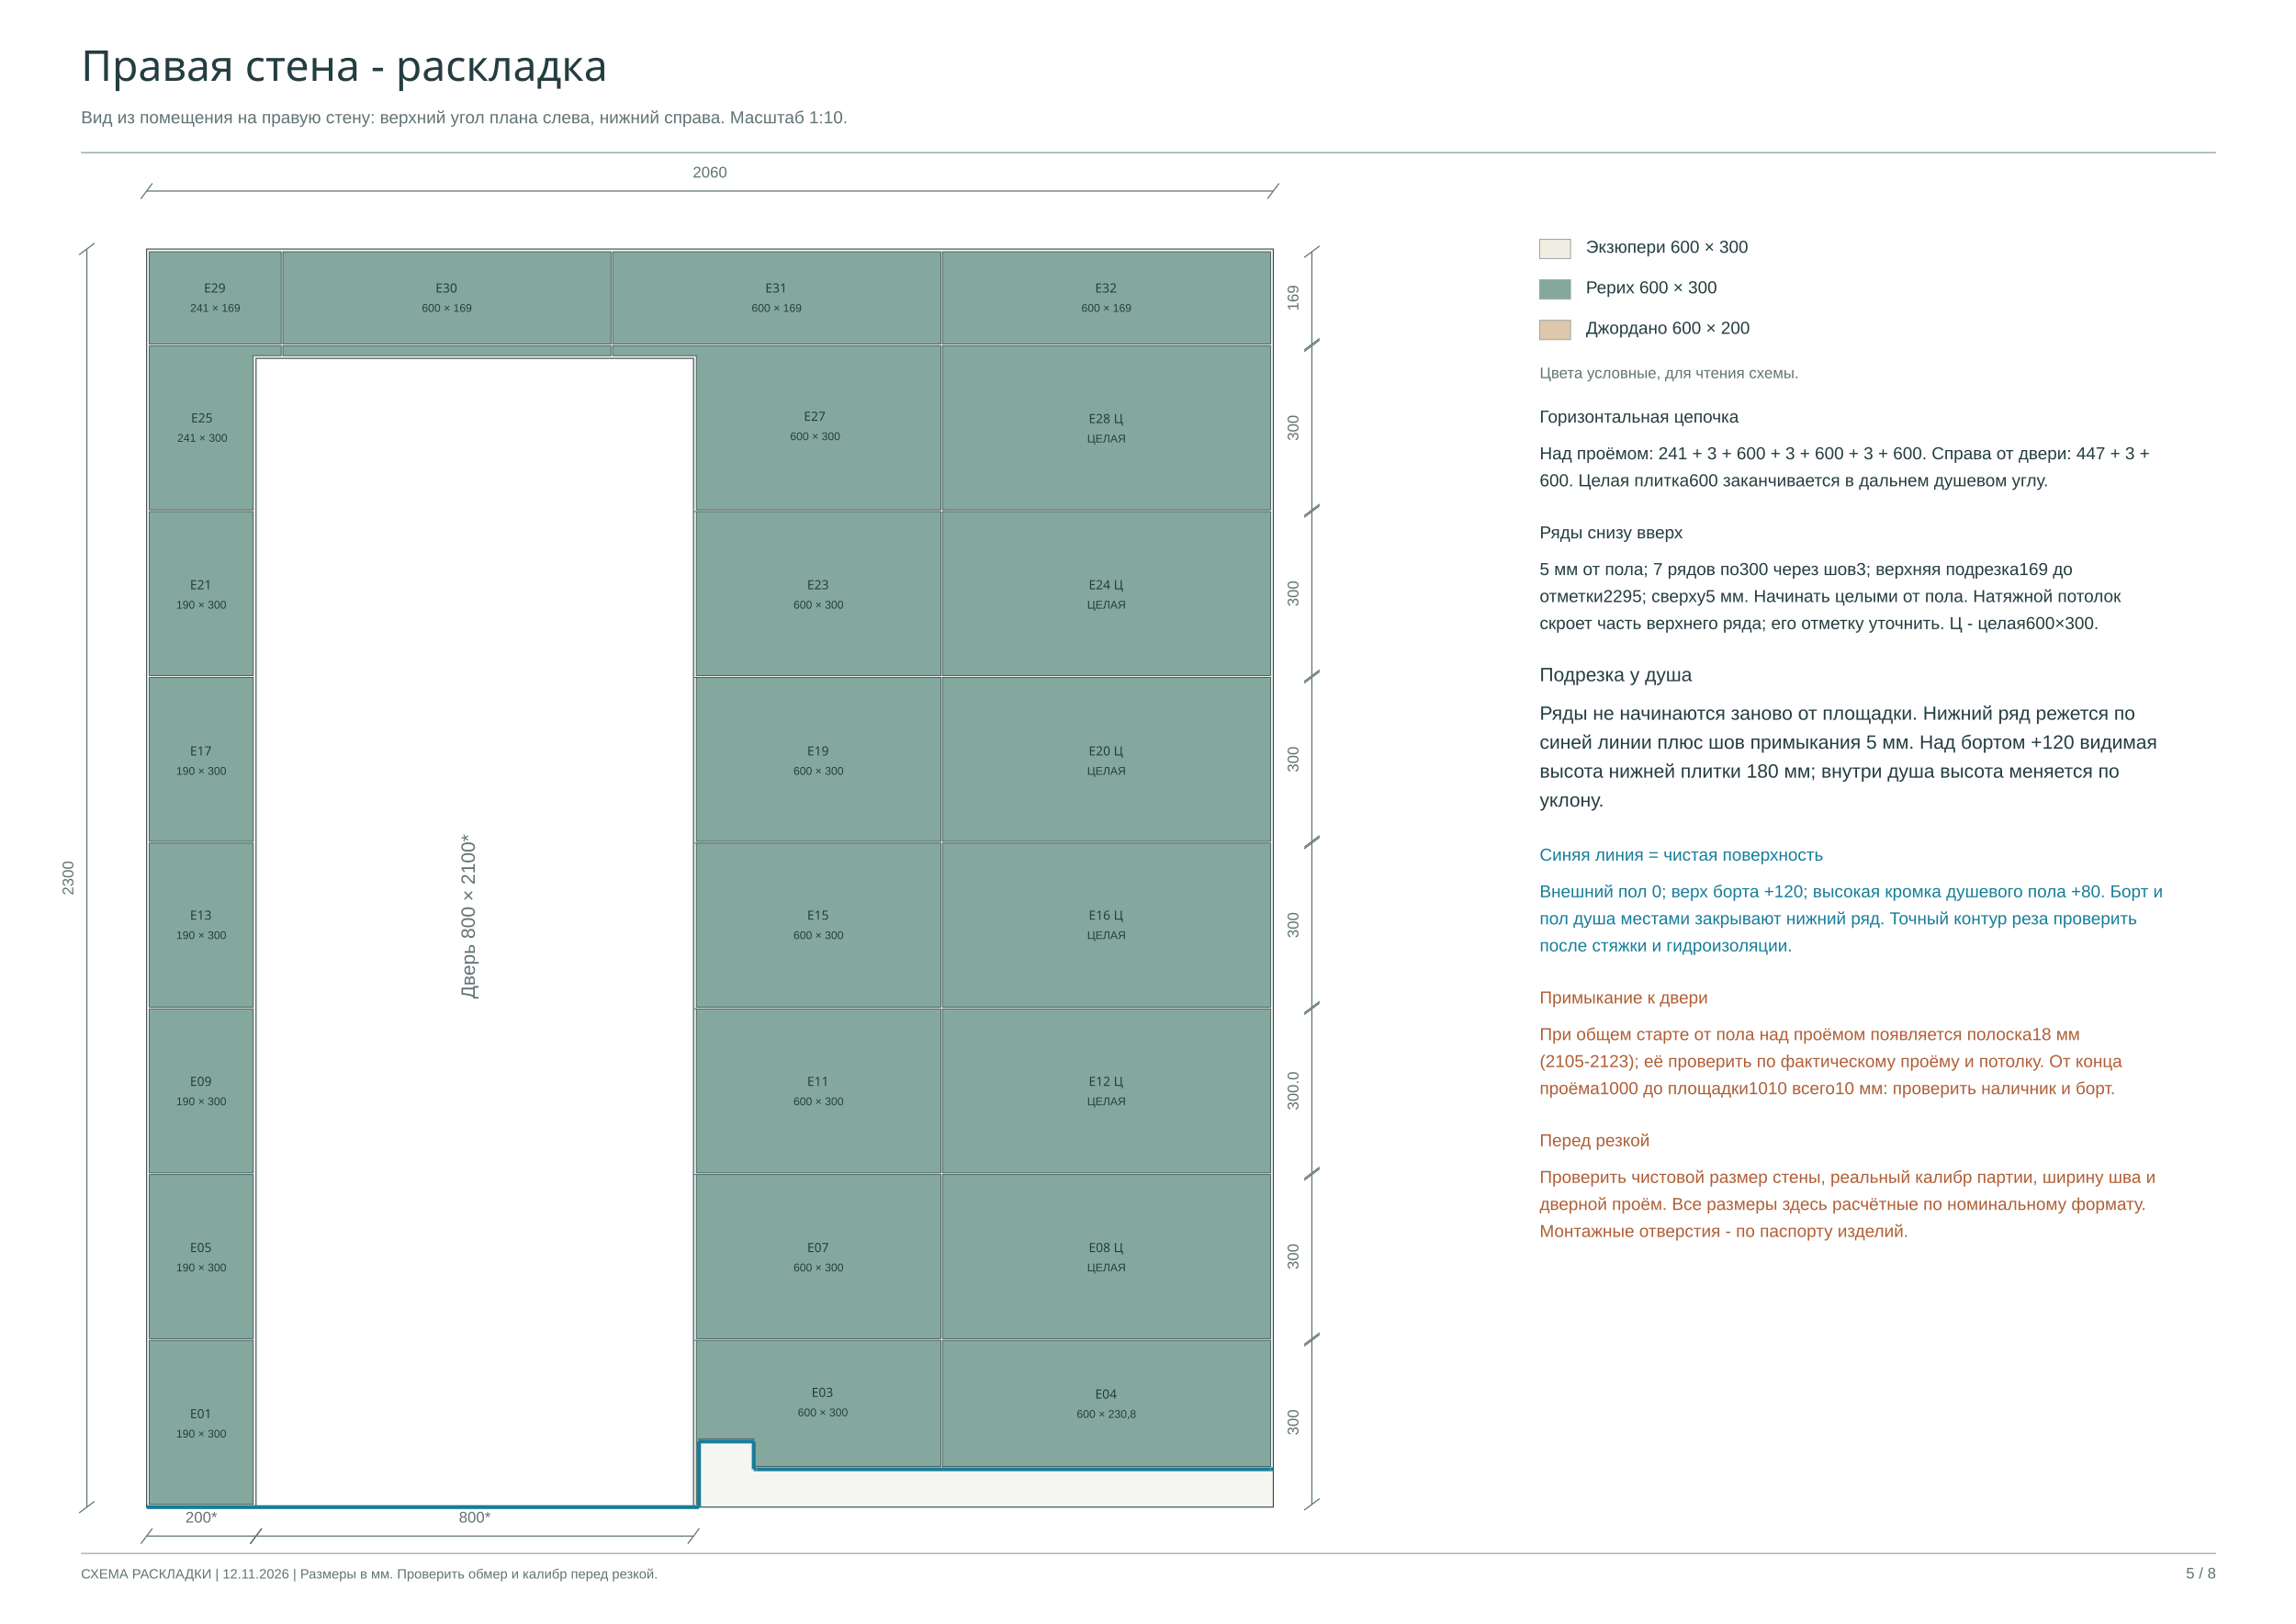
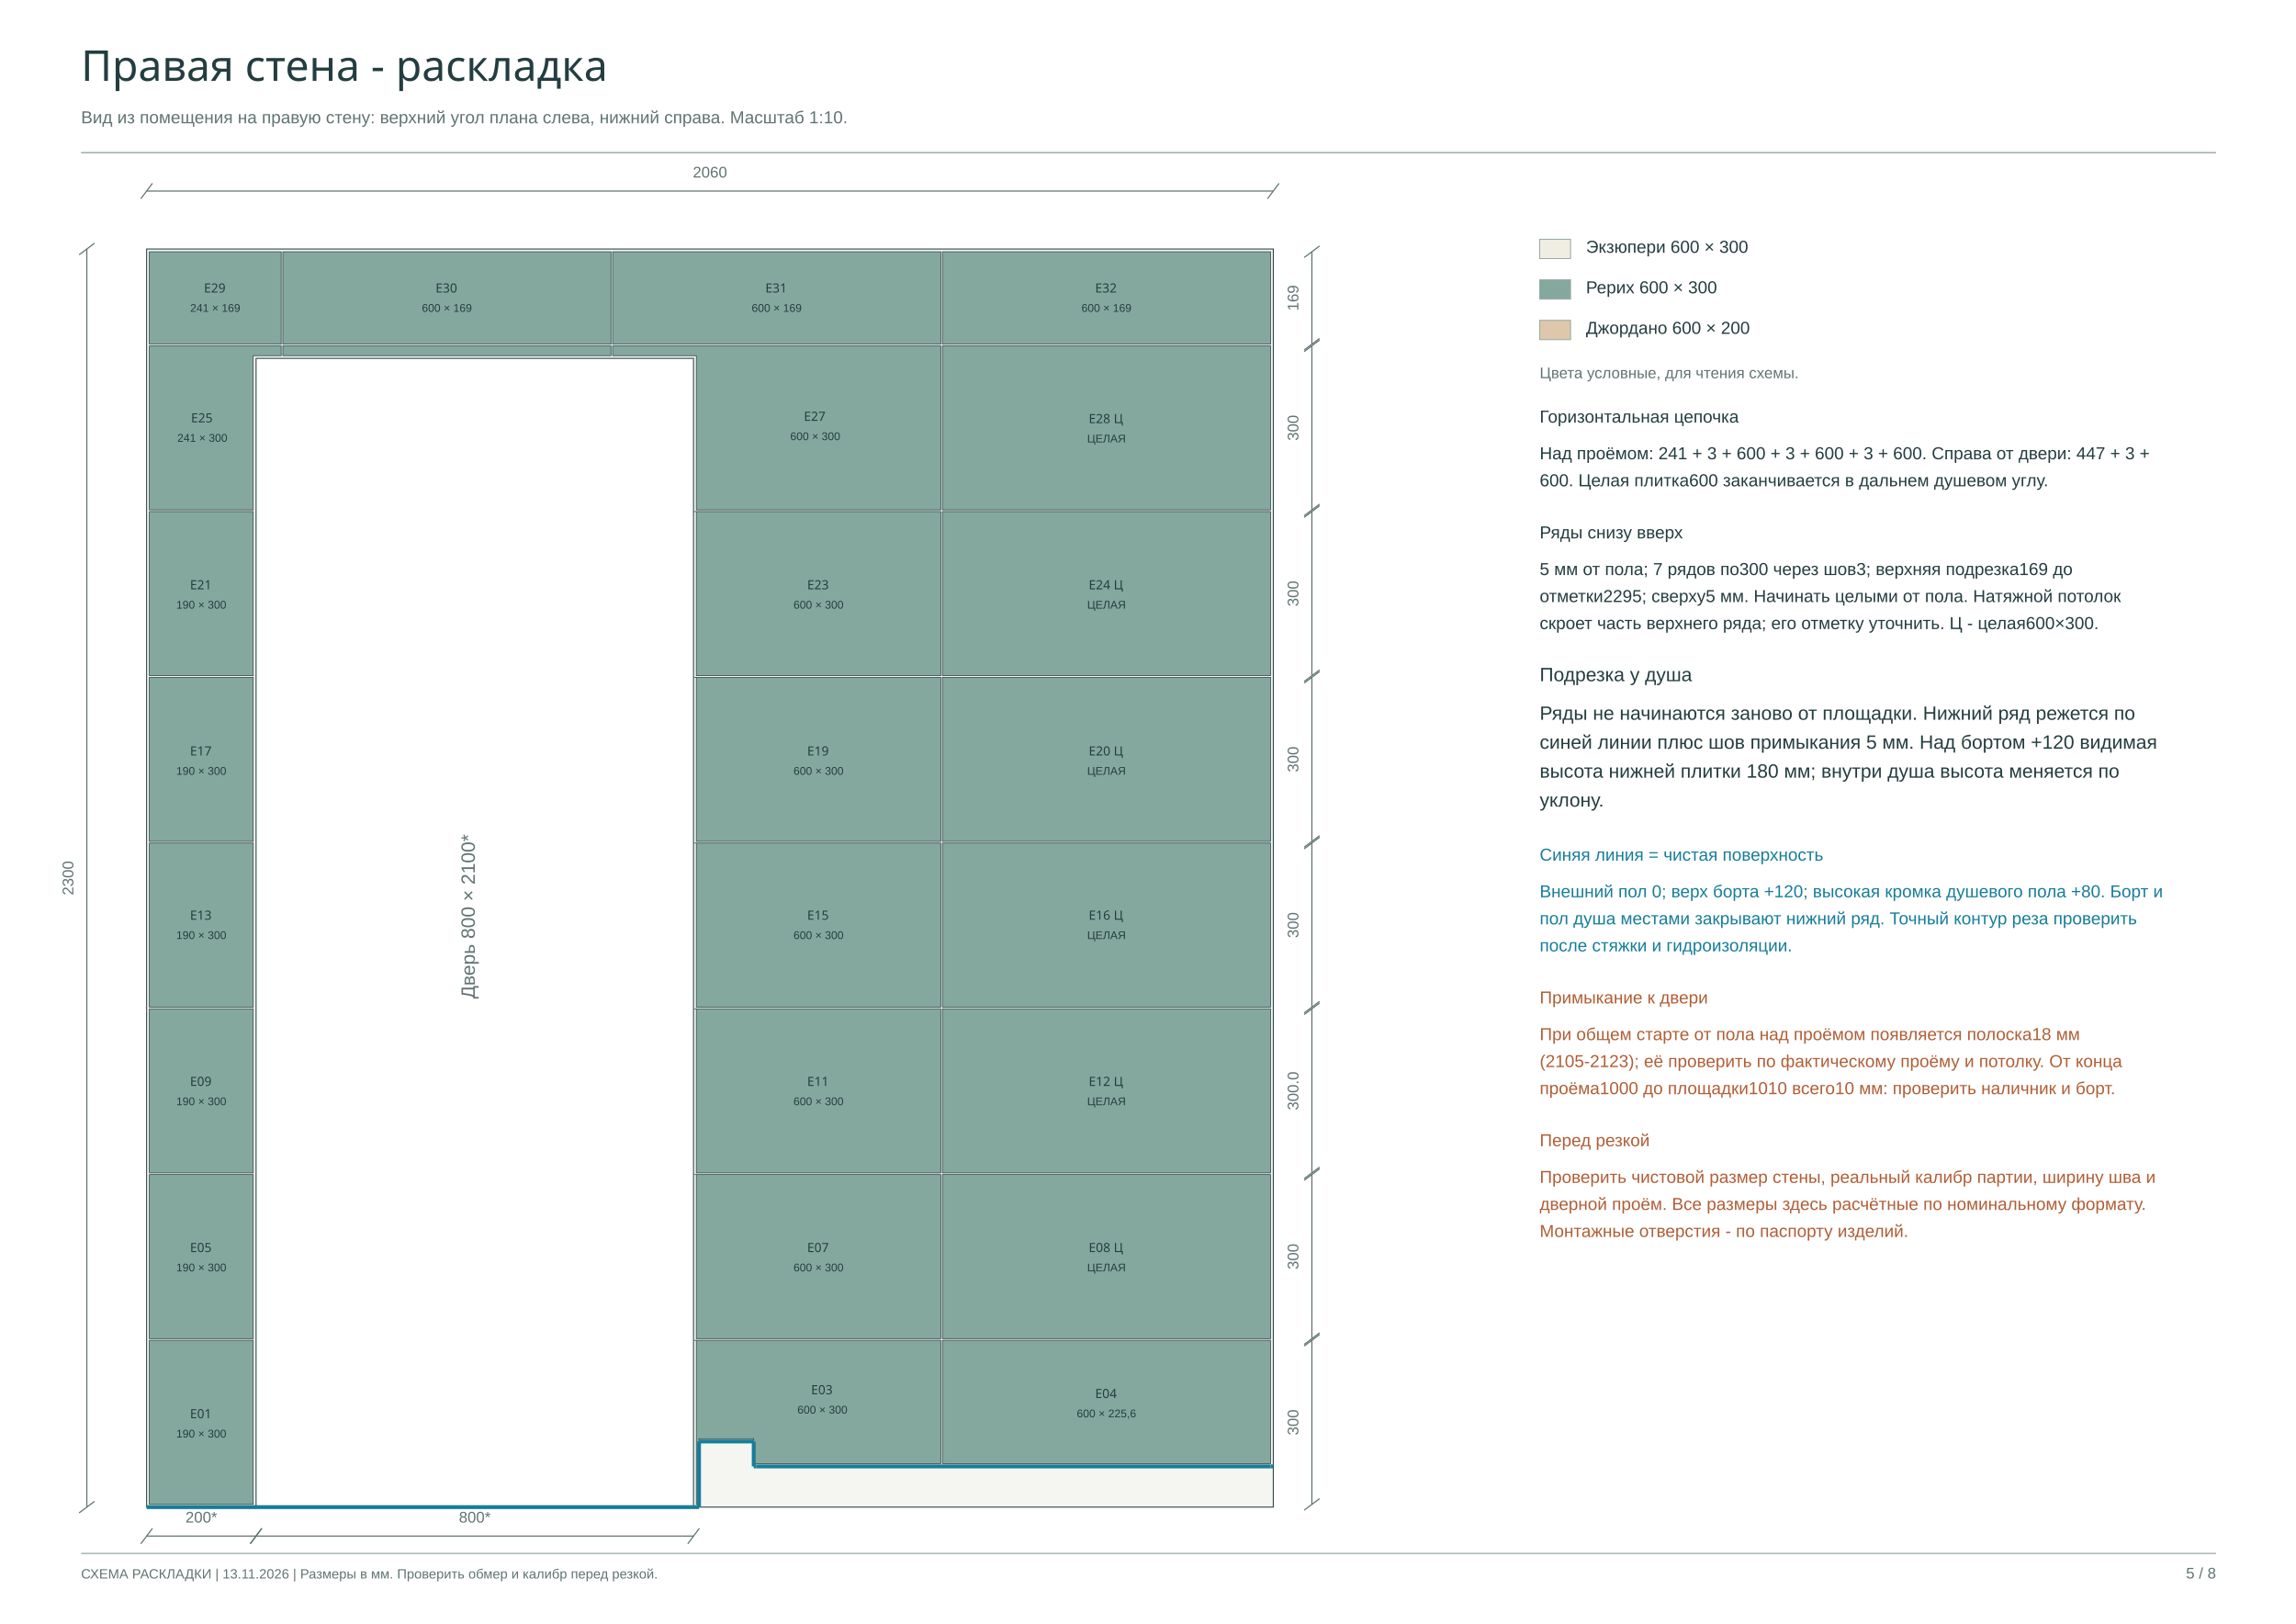
<svg xmlns="http://www.w3.org/2000/svg" width="1190.551" height="841.89" preserveAspectRatio="xMinYMin meet" viewBox="0 0 1190 841" version="1.0" fill-rule="evenodd">
  <clipPath id="clip">
    <rect x="0" y="0" width="1190.551" height="841.89" />
  </clipPath>
  <g id="group" transform="scale(1,-1) translate(0,-841)" style="clip-path: url(#clip)">
    <g transform="">
      <rect x="0" y="0" width="1190.551" height="841.89" style="stroke: none; stroke-linecap: butt; stroke-width: 0.5; fill: rgb(100%,100%,100%); fill-rule: evenodd;" />
      <text x="42" y="799.89" style="font-family: Arial-Bold; font-size: 22px;fill: rgb(14%,24%,25%); stroke:none;" transform="translate(0,1599) scale(1,-1)">Правая стена - раскладка</text>
      <text x="42" y="777.89" style="font-family: Arial; font-size: 9px;fill: rgb(38%,45%,45%); stroke:none;" transform="translate(0,1555) scale(1,-1)">Вид из помещения на правую стену: верхний угол плана слева, нижний справа. Масштаб 1:10.</text>
      <path d="M 42,761.89 L 1148.551,761.89 Z" style="stroke: rgb(60%,67%,65%); stroke-linecap: butt; stroke-width: 0.7;" />
      <path d="M 42,36 L 1148.551,36 Z" style="stroke: rgb(60%,67%,65%); stroke-linecap: butt; stroke-width: 0.6;" />
-       <text x="42" y="23" style="font-family: Arial; font-size: 7px;fill: rgb(38%,45%,45%); stroke:none;" transform="translate(0,46) scale(1,-1)">СХЕМА РАСКЛАДКИ  |  12.11.2026  |  Размеры в мм. Проверить обмер и калибр перед резкой.</text>
+       <text x="42" y="23" style="font-family: Arial; font-size: 7px;fill: rgb(38%,45%,45%); stroke:none;" transform="translate(0,46) scale(1,-1)">СХЕМА РАСКЛАДКИ  |  13.11.2026  |  Размеры в мм. Проверить обмер и калибр перед резкой.</text>
      <text x="1132.985" y="23" style="font-family: Arial; font-size: 8px;fill: rgb(38%,45%,45%); stroke:none;" transform="translate(0,46) scale(1,-1)">5 / 8</text>
      <rect x="76" y="60.0" width="583.937" height="651.969" style="stroke: rgb(14%,24%,25%); stroke-linecap: butt; stroke-width: 0.5; fill: rgb(96%,96%,95%); fill-rule: evenodd;" />
      <polygon points="131.276 146.457, 131.276 61.417, 77.417 61.417, 77.417 146.457" style="stroke: rgb(14%,24%,25%); stroke-linecap: butt; stroke-width: 0.35; fill: rgb(52%,66%,62%); fill-rule: evenodd;" />
      <text x="98.475" y="106.937" style="font-family: Arial-Bold; font-size: 6.6px;fill: rgb(14%,24%,25%); stroke:none;" transform="translate(0,213) scale(1,-1)">E01</text>
      <text x="91.364" y="96.937" style="font-family: Arial; font-size: 5.8px;fill: rgb(14%,24%,25%); stroke:none;" transform="translate(0,193) scale(1,-1)">190 × 300</text>
-       <polygon points="487.591 146.457, 487.591 81.033, 392.063 81.033, 390.646 81.061, 390.646 95.433, 362.299 95.433, 362.299 61.417, 360.882 61.417, 360.882 146.457, 317.512 146.457, 317.512 146.457" style="stroke: rgb(14%,24%,25%); stroke-linecap: butt; stroke-width: 0.35; fill: rgb(52%,66%,62%); fill-rule: evenodd;" />
-       <text x="420.609" y="117.912" style="font-family: Arial-Bold; font-size: 6.6px;fill: rgb(14%,24%,25%); stroke:none;" transform="translate(0,235) scale(1,-1)">E03</text>
-       <text x="413.499" y="107.912" style="font-family: Arial; font-size: 5.8px;fill: rgb(14%,24%,25%); stroke:none;" transform="translate(0,215) scale(1,-1)">600 × 300</text>
-       <polygon points="658.52 146.457, 658.52 81.033, 658.52 81.033, 488.441 81.033, 488.441 146.457" style="stroke: rgb(14%,24%,25%); stroke-linecap: butt; stroke-width: 0.35; fill: rgb(52%,66%,62%); fill-rule: evenodd;" />
-       <text x="567.609" y="116.745" style="font-family: Arial-Bold; font-size: 6.6px;fill: rgb(14%,24%,25%); stroke:none;" transform="translate(0,233) scale(1,-1)">E04</text>
-       <text x="558.08" y="106.745" style="font-family: Arial; font-size: 5.8px;fill: rgb(14%,24%,25%); stroke:none;" transform="translate(0,213) scale(1,-1)">600 × 230,8</text>
+       <polygon points="487.591 146.457, 487.591 82.507, 392.063 82.507, 390.646 82.507, 390.646 95.433, 362.299 95.433, 362.299 61.417, 360.882 61.417, 360.882 146.457, 317.512 146.457, 317.512 146.457" style="stroke: rgb(14%,24%,25%); stroke-linecap: butt; stroke-width: 0.35; fill: rgb(52%,66%,62%); fill-rule: evenodd;" />
+       <text x="420.377" y="118.522" style="font-family: Arial-Bold; font-size: 6.6px;fill: rgb(14%,24%,25%); stroke:none;" transform="translate(0,237) scale(1,-1)">E03</text>
+       <text x="413.266" y="108.522" style="font-family: Arial; font-size: 5.8px;fill: rgb(14%,24%,25%); stroke:none;" transform="translate(0,217) scale(1,-1)">600 × 300</text>
+       <polygon points="658.52 146.457, 658.52 82.507, 658.52 82.507, 488.441 82.507, 488.441 146.457" style="stroke: rgb(14%,24%,25%); stroke-linecap: butt; stroke-width: 0.35; fill: rgb(52%,66%,62%); fill-rule: evenodd;" />
+       <text x="567.609" y="117.482" style="font-family: Arial-Bold; font-size: 6.6px;fill: rgb(14%,24%,25%); stroke:none;" transform="translate(0,234) scale(1,-1)">E04</text>
+       <text x="558.08" y="107.482" style="font-family: Arial; font-size: 5.8px;fill: rgb(14%,24%,25%); stroke:none;" transform="translate(0,214) scale(1,-1)">600 × 225,6</text>
      <polygon points="131.276 232.346, 131.276 147.307, 77.417 147.307, 77.417 232.346" style="stroke: rgb(14%,24%,25%); stroke-linecap: butt; stroke-width: 0.35; fill: rgb(52%,66%,62%); fill-rule: evenodd;" />
      <text x="98.475" y="192.827" style="font-family: Arial-Bold; font-size: 6.6px;fill: rgb(14%,24%,25%); stroke:none;" transform="translate(0,385) scale(1,-1)">E05</text>
      <text x="91.364" y="182.827" style="font-family: Arial; font-size: 5.8px;fill: rgb(14%,24%,25%); stroke:none;" transform="translate(0,365) scale(1,-1)">190 × 300</text>
      <polygon points="487.591 232.346, 487.591 147.307, 360.882 147.307, 360.882 232.346, 317.512 232.346, 317.512 232.346" style="stroke: rgb(14%,24%,25%); stroke-linecap: butt; stroke-width: 0.35; fill: rgb(52%,66%,62%); fill-rule: evenodd;" />
      <text x="418.365" y="192.827" style="font-family: Arial-Bold; font-size: 6.6px;fill: rgb(14%,24%,25%); stroke:none;" transform="translate(0,385) scale(1,-1)">E07</text>
      <text x="411.254" y="182.827" style="font-family: Arial; font-size: 5.8px;fill: rgb(14%,24%,25%); stroke:none;" transform="translate(0,365) scale(1,-1)">600 × 300</text>
      <polygon points="658.52 232.346, 658.52 147.307, 488.441 147.307, 488.441 232.346" style="stroke: rgb(14%,24%,25%); stroke-linecap: butt; stroke-width: 0.35; fill: rgb(52%,66%,62%); fill-rule: evenodd;" />
      <text x="564.281" y="192.827" style="font-family: Arial-Bold; font-size: 6.6px;fill: rgb(14%,24%,25%); stroke:none;" transform="translate(0,385) scale(1,-1)">E08 Ц</text>
      <text x="563.469" y="182.827" style="font-family: Arial; font-size: 5.8px;fill: rgb(14%,24%,25%); stroke:none;" transform="translate(0,365) scale(1,-1)">ЦЕЛАЯ</text>
      <polygon points="131.276 318.236, 131.276 233.197, 77.417 233.197, 77.417 318.236" style="stroke: rgb(14%,24%,25%); stroke-linecap: butt; stroke-width: 0.35; fill: rgb(52%,66%,62%); fill-rule: evenodd;" />
      <text x="98.475" y="278.717" style="font-family: Arial-Bold; font-size: 6.6px;fill: rgb(14%,24%,25%); stroke:none;" transform="translate(0,557) scale(1,-1)">E09</text>
      <text x="91.364" y="268.717" style="font-family: Arial; font-size: 5.8px;fill: rgb(14%,24%,25%); stroke:none;" transform="translate(0,537) scale(1,-1)">190 × 300</text>
      <polygon points="487.591 318.236, 487.591 233.197, 360.882 233.197, 360.882 318.236, 317.512 318.236, 317.512 318.236" style="stroke: rgb(14%,24%,25%); stroke-linecap: butt; stroke-width: 0.35; fill: rgb(52%,66%,62%); fill-rule: evenodd;" />
      <text x="418.365" y="278.717" style="font-family: Arial-Bold; font-size: 6.6px;fill: rgb(14%,24%,25%); stroke:none;" transform="translate(0,557) scale(1,-1)">E11</text>
      <text x="411.254" y="268.717" style="font-family: Arial; font-size: 5.8px;fill: rgb(14%,24%,25%); stroke:none;" transform="translate(0,537) scale(1,-1)">600 × 300</text>
      <polygon points="658.52 318.236, 658.52 233.197, 488.441 233.197, 488.441 318.236" style="stroke: rgb(14%,24%,25%); stroke-linecap: butt; stroke-width: 0.35; fill: rgb(52%,66%,62%); fill-rule: evenodd;" />
      <text x="564.281" y="278.717" style="font-family: Arial-Bold; font-size: 6.6px;fill: rgb(14%,24%,25%); stroke:none;" transform="translate(0,557) scale(1,-1)">E12 Ц</text>
      <text x="563.469" y="268.717" style="font-family: Arial; font-size: 5.8px;fill: rgb(14%,24%,25%); stroke:none;" transform="translate(0,537) scale(1,-1)">ЦЕЛАЯ</text>
      <polygon points="131.276 404.126, 131.276 319.087, 77.417 319.087, 77.417 404.126" style="stroke: rgb(14%,24%,25%); stroke-linecap: butt; stroke-width: 0.35; fill: rgb(52%,66%,62%); fill-rule: evenodd;" />
      <text x="98.475" y="364.606" style="font-family: Arial-Bold; font-size: 6.6px;fill: rgb(14%,24%,25%); stroke:none;" transform="translate(0,729) scale(1,-1)">E13</text>
      <text x="91.364" y="354.606" style="font-family: Arial; font-size: 5.8px;fill: rgb(14%,24%,25%); stroke:none;" transform="translate(0,709) scale(1,-1)">190 × 300</text>
      <polygon points="487.591 404.126, 487.591 319.087, 360.882 319.087, 360.882 404.126, 317.512 404.126, 317.512 404.126" style="stroke: rgb(14%,24%,25%); stroke-linecap: butt; stroke-width: 0.35; fill: rgb(52%,66%,62%); fill-rule: evenodd;" />
      <text x="418.365" y="364.606" style="font-family: Arial-Bold; font-size: 6.6px;fill: rgb(14%,24%,25%); stroke:none;" transform="translate(0,729) scale(1,-1)">E15</text>
      <text x="411.254" y="354.606" style="font-family: Arial; font-size: 5.8px;fill: rgb(14%,24%,25%); stroke:none;" transform="translate(0,709) scale(1,-1)">600 × 300</text>
      <polygon points="658.52 404.126, 658.52 319.087, 488.441 319.087, 488.441 404.126" style="stroke: rgb(14%,24%,25%); stroke-linecap: butt; stroke-width: 0.35; fill: rgb(52%,66%,62%); fill-rule: evenodd;" />
      <text x="564.281" y="364.606" style="font-family: Arial-Bold; font-size: 6.6px;fill: rgb(14%,24%,25%); stroke:none;" transform="translate(0,729) scale(1,-1)">E16 Ц</text>
      <text x="563.469" y="354.606" style="font-family: Arial; font-size: 5.8px;fill: rgb(14%,24%,25%); stroke:none;" transform="translate(0,709) scale(1,-1)">ЦЕЛАЯ</text>
      <polygon points="131.276 490.016, 131.276 404.976, 77.417 404.976, 77.417 490.016" style="stroke: rgb(14%,24%,25%); stroke-linecap: butt; stroke-width: 0.35; fill: rgb(52%,66%,62%); fill-rule: evenodd;" />
      <text x="98.475" y="450.496" style="font-family: Arial-Bold; font-size: 6.6px;fill: rgb(14%,24%,25%); stroke:none;" transform="translate(0,900) scale(1,-1)">E17</text>
      <text x="91.364" y="440.496" style="font-family: Arial; font-size: 5.8px;fill: rgb(14%,24%,25%); stroke:none;" transform="translate(0,880) scale(1,-1)">190 × 300</text>
      <polygon points="487.591 490.016, 487.591 404.976, 360.882 404.976, 360.882 490.016, 317.512 490.016, 317.512 490.016" style="stroke: rgb(14%,24%,25%); stroke-linecap: butt; stroke-width: 0.35; fill: rgb(52%,66%,62%); fill-rule: evenodd;" />
      <text x="418.365" y="450.496" style="font-family: Arial-Bold; font-size: 6.6px;fill: rgb(14%,24%,25%); stroke:none;" transform="translate(0,900) scale(1,-1)">E19</text>
      <text x="411.254" y="440.496" style="font-family: Arial; font-size: 5.8px;fill: rgb(14%,24%,25%); stroke:none;" transform="translate(0,880) scale(1,-1)">600 × 300</text>
      <polygon points="658.52 490.016, 658.52 404.976, 488.441 404.976, 488.441 490.016" style="stroke: rgb(14%,24%,25%); stroke-linecap: butt; stroke-width: 0.35; fill: rgb(52%,66%,62%); fill-rule: evenodd;" />
      <text x="564.281" y="450.496" style="font-family: Arial-Bold; font-size: 6.6px;fill: rgb(14%,24%,25%); stroke:none;" transform="translate(0,900) scale(1,-1)">E20 Ц</text>
      <text x="563.469" y="440.496" style="font-family: Arial; font-size: 5.8px;fill: rgb(14%,24%,25%); stroke:none;" transform="translate(0,880) scale(1,-1)">ЦЕЛАЯ</text>
      <polygon points="131.276 575.905, 131.276 490.866, 77.417 490.866, 77.417 575.905" style="stroke: rgb(14%,24%,25%); stroke-linecap: butt; stroke-width: 0.35; fill: rgb(52%,66%,62%); fill-rule: evenodd;" />
      <text x="98.475" y="536.386" style="font-family: Arial-Bold; font-size: 6.6px;fill: rgb(14%,24%,25%); stroke:none;" transform="translate(0,1072) scale(1,-1)">E21</text>
      <text x="91.364" y="526.386" style="font-family: Arial; font-size: 5.8px;fill: rgb(14%,24%,25%); stroke:none;" transform="translate(0,1052) scale(1,-1)">190 × 300</text>
      <polygon points="487.591 575.905, 487.591 490.866, 360.882 490.866, 360.882 575.905, 317.512 575.905, 317.512 575.905" style="stroke: rgb(14%,24%,25%); stroke-linecap: butt; stroke-width: 0.35; fill: rgb(52%,66%,62%); fill-rule: evenodd;" />
      <text x="418.365" y="536.386" style="font-family: Arial-Bold; font-size: 6.6px;fill: rgb(14%,24%,25%); stroke:none;" transform="translate(0,1072) scale(1,-1)">E23</text>
      <text x="411.254" y="526.386" style="font-family: Arial; font-size: 5.8px;fill: rgb(14%,24%,25%); stroke:none;" transform="translate(0,1052) scale(1,-1)">600 × 300</text>
      <polygon points="658.52 575.905, 658.52 490.866, 488.441 490.866, 488.441 575.905" style="stroke: rgb(14%,24%,25%); stroke-linecap: butt; stroke-width: 0.35; fill: rgb(52%,66%,62%); fill-rule: evenodd;" />
      <text x="564.281" y="536.386" style="font-family: Arial-Bold; font-size: 6.6px;fill: rgb(14%,24%,25%); stroke:none;" transform="translate(0,1072) scale(1,-1)">E24 Ц</text>
      <text x="563.469" y="526.386" style="font-family: Arial; font-size: 5.8px;fill: rgb(14%,24%,25%); stroke:none;" transform="translate(0,1052) scale(1,-1)">ЦЕЛАЯ</text>
      <polygon points="145.732 661.795, 145.732 656.693, 131.276 656.693, 131.276 576.756, 77.417 576.756, 77.417 661.795" style="stroke: rgb(14%,24%,25%); stroke-linecap: butt; stroke-width: 0.35; fill: rgb(52%,66%,62%); fill-rule: evenodd;" />
      <text x="99.016" y="622.909" style="font-family: Arial-Bold; font-size: 6.6px;fill: rgb(14%,24%,25%); stroke:none;" transform="translate(0,1245) scale(1,-1)">E25</text>
      <text x="91.906" y="612.909" style="font-family: Arial; font-size: 5.8px;fill: rgb(14%,24%,25%); stroke:none;" transform="translate(0,1225) scale(1,-1)">241 × 300</text>
      <polygon points="316.661 661.795, 316.661 656.693, 146.583 656.693, 146.583 661.795" style="stroke: rgb(14%,24%,25%); stroke-linecap: butt; stroke-width: 0.35; fill: rgb(52%,66%,62%); fill-rule: evenodd;" />
      <polygon points="487.591 661.795, 487.591 576.756, 360.882 576.756, 360.882 656.693, 317.512 656.693, 317.512 661.795" style="stroke: rgb(14%,24%,25%); stroke-linecap: butt; stroke-width: 0.35; fill: rgb(52%,66%,62%); fill-rule: evenodd;" />
      <text x="416.653" y="623.08" style="font-family: Arial-Bold; font-size: 6.6px;fill: rgb(14%,24%,25%); stroke:none;" transform="translate(0,1246) scale(1,-1)">E27</text>
      <text x="409.543" y="613.08" style="font-family: Arial; font-size: 5.8px;fill: rgb(14%,24%,25%); stroke:none;" transform="translate(0,1226) scale(1,-1)">600 × 300</text>
      <polygon points="658.52 661.795, 658.52 576.756, 488.441 576.756, 488.441 661.795" style="stroke: rgb(14%,24%,25%); stroke-linecap: butt; stroke-width: 0.35; fill: rgb(52%,66%,62%); fill-rule: evenodd;" />
      <text x="564.281" y="622.276" style="font-family: Arial-Bold; font-size: 6.6px;fill: rgb(14%,24%,25%); stroke:none;" transform="translate(0,1244) scale(1,-1)">E28 Ц</text>
      <text x="563.469" y="612.276" style="font-family: Arial; font-size: 5.8px;fill: rgb(14%,24%,25%); stroke:none;" transform="translate(0,1224) scale(1,-1)">ЦЕЛАЯ</text>
      <polygon points="145.732 710.551, 145.732 662.646, 77.417 662.646, 77.417 710.551" style="stroke: rgb(14%,24%,25%); stroke-linecap: butt; stroke-width: 0.35; fill: rgb(52%,66%,62%); fill-rule: evenodd;" />
      <text x="105.703" y="689.598" style="font-family: Arial-Bold; font-size: 6.6px;fill: rgb(14%,24%,25%); stroke:none;" transform="translate(0,1379) scale(1,-1)">E29</text>
      <text x="98.593" y="679.598" style="font-family: Arial; font-size: 5.8px;fill: rgb(14%,24%,25%); stroke:none;" transform="translate(0,1359) scale(1,-1)">241 × 169</text>
      <polygon points="316.661 710.551, 316.661 662.646, 146.583 662.646, 146.583 710.551" style="stroke: rgb(14%,24%,25%); stroke-linecap: butt; stroke-width: 0.35; fill: rgb(52%,66%,62%); fill-rule: evenodd;" />
      <text x="225.75" y="689.598" style="font-family: Arial-Bold; font-size: 6.6px;fill: rgb(14%,24%,25%); stroke:none;" transform="translate(0,1379) scale(1,-1)">E30</text>
      <text x="218.64" y="679.598" style="font-family: Arial; font-size: 5.8px;fill: rgb(14%,24%,25%); stroke:none;" transform="translate(0,1359) scale(1,-1)">600 × 169</text>
      <polygon points="487.591 710.551, 487.591 662.646, 317.512 662.646, 317.512 710.551" style="stroke: rgb(14%,24%,25%); stroke-linecap: butt; stroke-width: 0.35; fill: rgb(52%,66%,62%); fill-rule: evenodd;" />
      <text x="396.68" y="689.598" style="font-family: Arial-Bold; font-size: 6.6px;fill: rgb(14%,24%,25%); stroke:none;" transform="translate(0,1379) scale(1,-1)">E31</text>
      <text x="389.569" y="679.598" style="font-family: Arial; font-size: 5.8px;fill: rgb(14%,24%,25%); stroke:none;" transform="translate(0,1359) scale(1,-1)">600 × 169</text>
      <polygon points="658.52 710.551, 658.52 662.646, 488.441 662.646, 488.441 710.551" style="stroke: rgb(14%,24%,25%); stroke-linecap: butt; stroke-width: 0.35; fill: rgb(52%,66%,62%); fill-rule: evenodd;" />
      <text x="567.609" y="689.598" style="font-family: Arial-Bold; font-size: 6.6px;fill: rgb(14%,24%,25%); stroke:none;" transform="translate(0,1379) scale(1,-1)">E32</text>
      <text x="560.498" y="679.598" style="font-family: Arial; font-size: 5.8px;fill: rgb(14%,24%,25%); stroke:none;" transform="translate(0,1359) scale(1,-1)">600 × 169</text>
      <rect x="132.693" y="60.0" width="226.772" height="595.276" style="stroke: rgb(38%,45%,45%); stroke-linecap: butt; stroke-width: 0.7; fill: rgb(100%,100%,100%); fill-rule: evenodd;" />
      <g transform=" matrix(0,1,-1,0,246.0787,366.1417)">
        <text x="-42.708" y="0" style="font-family: Arial; font-size: 10px;fill: rgb(38%,45%,45%); stroke:none;" transform="translate(0,0) scale(1,-1)">Дверь 800 × 2100*</text>
      </g>
      <path d="M 76,45 L 132.693,45 Z" style="stroke: rgb(38%,45%,45%); stroke-linecap: butt; stroke-width: 0.6;" />
      <path d="M 73,41 L 79,49 Z" style="stroke: rgb(38%,45%,45%); stroke-linecap: butt; stroke-width: 0.6;" />
      <path d="M 129.693,41 L 135.693,49 Z" style="stroke: rgb(38%,45%,45%); stroke-linecap: butt; stroke-width: 0.6;" />
      <text x="96.116" y="52" style="font-family: Arial; font-size: 8px;fill: rgb(38%,45%,45%); stroke:none;" transform="translate(0,104) scale(1,-1)">200*</text>
      <path d="M 132.693,45 L 359.465,45 Z" style="stroke: rgb(38%,45%,45%); stroke-linecap: butt; stroke-width: 0.6;" />
      <path d="M 129.693,41 L 135.693,49 Z" style="stroke: rgb(38%,45%,45%); stroke-linecap: butt; stroke-width: 0.6;" />
      <path d="M 356.465,41 L 362.465,49 Z" style="stroke: rgb(38%,45%,45%); stroke-linecap: butt; stroke-width: 0.6;" />
      <text x="237.848" y="52" style="font-family: Arial; font-size: 8px;fill: rgb(38%,45%,45%); stroke:none;" transform="translate(0,104) scale(1,-1)">800*</text>
      <path d="M 76,60 L 362.299,60 Z" style="stroke: rgb(9%,49%,60%); stroke-linecap: butt; stroke-width: 2;" />
      <path d="M 362.299,60 L 362.299,94.016 Z" style="stroke: rgb(9%,49%,60%); stroke-linecap: butt; stroke-width: 2;" />
      <path d="M 362.299,94.016 L 390.646,94.016 Z" style="stroke: rgb(9%,49%,60%); stroke-linecap: butt; stroke-width: 2;" />
-       <path d="M 390.646,94.016 L 390.646,79.644 Z" style="stroke: rgb(9%,49%,60%); stroke-linecap: butt; stroke-width: 2;" />
-       <path d="M 390.646,79.644 L 392.063,79.616 Z" style="stroke: rgb(9%,49%,60%); stroke-linecap: butt; stroke-width: 2;" />
-       <path d="M 392.063,79.616 L 658.52,79.616 Z" style="stroke: rgb(9%,49%,60%); stroke-linecap: butt; stroke-width: 2;" />
-       <path d="M 658.52,79.616 L 659.937,79.644 Z" style="stroke: rgb(9%,49%,60%); stroke-linecap: butt; stroke-width: 2;" />
+       <path d="M 390.646,94.016 L 390.646,81.09 Z" style="stroke: rgb(9%,49%,60%); stroke-linecap: butt; stroke-width: 2;" />
+       <path d="M 390.646,81.09 L 392.063,81.09 Z" style="stroke: rgb(9%,49%,60%); stroke-linecap: butt; stroke-width: 2;" />
+       <path d="M 392.063,81.09 L 658.52,81.09 Z" style="stroke: rgb(9%,49%,60%); stroke-linecap: butt; stroke-width: 2;" />
+       <path d="M 658.52,81.09 L 659.937,81.09 Z" style="stroke: rgb(9%,49%,60%); stroke-linecap: butt; stroke-width: 2;" />
      <path d="M 76,742 L 659.937,742 Z" style="stroke: rgb(38%,45%,45%); stroke-linecap: butt; stroke-width: 0.6;" />
      <path d="M 73,738 L 79,746 Z" style="stroke: rgb(38%,45%,45%); stroke-linecap: butt; stroke-width: 0.6;" />
      <path d="M 656.937,738 L 662.937,746 Z" style="stroke: rgb(38%,45%,45%); stroke-linecap: butt; stroke-width: 0.6;" />
      <text x="359.07" y="749" style="font-family: Arial; font-size: 8px;fill: rgb(38%,45%,45%); stroke:none;" transform="translate(0,1498) scale(1,-1)">2060</text>
      <path d="M 45,60 L 45,711.969 Z" style="stroke: rgb(38%,45%,45%); stroke-linecap: butt; stroke-width: 0.6;" />
      <path d="M 41,57 L 49,63 Z" style="stroke: rgb(38%,45%,45%); stroke-linecap: butt; stroke-width: 0.6;" />
      <path d="M 41,708.969 L 49,714.969 Z" style="stroke: rgb(38%,45%,45%); stroke-linecap: butt; stroke-width: 0.6;" />
      <g transform=" matrix(0,1,-1,0,38,385.9843)">
        <text x="-8.898" y="0" style="font-family: Arial; font-size: 8px;fill: rgb(38%,45%,45%); stroke:none;" transform="translate(0,0) scale(1,-1)">2300</text>
      </g>
      <path d="M 679.937,61.417 L 679.937,146.457 Z" style="stroke: rgb(38%,45%,45%); stroke-linecap: butt; stroke-width: 0.6;" />
      <path d="M 675.937,58.417 L 683.937,64.417 Z" style="stroke: rgb(38%,45%,45%); stroke-linecap: butt; stroke-width: 0.6;" />
      <path d="M 675.937,143.457 L 683.937,149.457 Z" style="stroke: rgb(38%,45%,45%); stroke-linecap: butt; stroke-width: 0.6;" />
      <g transform=" matrix(0,1,-1,0,672.937,103.937)">
        <text x="-6.674" y="0" style="font-family: Arial; font-size: 8px;fill: rgb(38%,45%,45%); stroke:none;" transform="translate(0,0) scale(1,-1)">300</text>
      </g>
      <path d="M 679.937,147.307 L 679.937,232.346 Z" style="stroke: rgb(38%,45%,45%); stroke-linecap: butt; stroke-width: 0.6;" />
      <path d="M 675.937,144.307 L 683.937,150.307 Z" style="stroke: rgb(38%,45%,45%); stroke-linecap: butt; stroke-width: 0.6;" />
      <path d="M 675.937,229.346 L 683.937,235.346 Z" style="stroke: rgb(38%,45%,45%); stroke-linecap: butt; stroke-width: 0.6;" />
      <g transform=" matrix(0,1,-1,0,672.937,189.8268)">
        <text x="-6.674" y="0" style="font-family: Arial; font-size: 8px;fill: rgb(38%,45%,45%); stroke:none;" transform="translate(0,0) scale(1,-1)">300</text>
      </g>
      <path d="M 679.937,233.197 L 679.937,318.236 Z" style="stroke: rgb(38%,45%,45%); stroke-linecap: butt; stroke-width: 0.6;" />
      <path d="M 675.937,230.197 L 683.937,236.197 Z" style="stroke: rgb(38%,45%,45%); stroke-linecap: butt; stroke-width: 0.6;" />
      <path d="M 675.937,315.236 L 683.937,321.236 Z" style="stroke: rgb(38%,45%,45%); stroke-linecap: butt; stroke-width: 0.6;" />
      <g transform=" matrix(0,1,-1,0,672.937,275.7165)">
        <text x="-10.01" y="0" style="font-family: Arial; font-size: 8px;fill: rgb(38%,45%,45%); stroke:none;" transform="translate(0,0) scale(1,-1)">300.0</text>
      </g>
      <path d="M 679.937,319.087 L 679.937,404.126 Z" style="stroke: rgb(38%,45%,45%); stroke-linecap: butt; stroke-width: 0.6;" />
      <path d="M 675.937,316.087 L 683.937,322.087 Z" style="stroke: rgb(38%,45%,45%); stroke-linecap: butt; stroke-width: 0.6;" />
      <path d="M 675.937,401.126 L 683.937,407.126 Z" style="stroke: rgb(38%,45%,45%); stroke-linecap: butt; stroke-width: 0.6;" />
      <g transform=" matrix(0,1,-1,0,672.937,361.6063)">
        <text x="-6.674" y="0" style="font-family: Arial; font-size: 8px;fill: rgb(38%,45%,45%); stroke:none;" transform="translate(0,0) scale(1,-1)">300</text>
      </g>
      <path d="M 679.937,404.976 L 679.937,490.016 Z" style="stroke: rgb(38%,45%,45%); stroke-linecap: butt; stroke-width: 0.6;" />
      <path d="M 675.937,401.976 L 683.937,407.976 Z" style="stroke: rgb(38%,45%,45%); stroke-linecap: butt; stroke-width: 0.6;" />
      <path d="M 675.937,487.016 L 683.937,493.016 Z" style="stroke: rgb(38%,45%,45%); stroke-linecap: butt; stroke-width: 0.6;" />
      <g transform=" matrix(0,1,-1,0,672.937,447.4961)">
        <text x="-6.674" y="0" style="font-family: Arial; font-size: 8px;fill: rgb(38%,45%,45%); stroke:none;" transform="translate(0,0) scale(1,-1)">300</text>
      </g>
      <path d="M 679.937,490.866 L 679.937,575.906 Z" style="stroke: rgb(38%,45%,45%); stroke-linecap: butt; stroke-width: 0.6;" />
      <path d="M 675.937,487.866 L 683.937,493.866 Z" style="stroke: rgb(38%,45%,45%); stroke-linecap: butt; stroke-width: 0.6;" />
      <path d="M 675.937,572.906 L 683.937,578.906 Z" style="stroke: rgb(38%,45%,45%); stroke-linecap: butt; stroke-width: 0.6;" />
      <g transform=" matrix(0,1,-1,0,672.937,533.3858)">
        <text x="-6.674" y="0" style="font-family: Arial; font-size: 8px;fill: rgb(38%,45%,45%); stroke:none;" transform="translate(0,0) scale(1,-1)">300</text>
      </g>
      <path d="M 679.937,576.756 L 679.937,661.795 Z" style="stroke: rgb(38%,45%,45%); stroke-linecap: butt; stroke-width: 0.6;" />
      <path d="M 675.937,573.756 L 683.937,579.756 Z" style="stroke: rgb(38%,45%,45%); stroke-linecap: butt; stroke-width: 0.6;" />
      <path d="M 675.937,658.795 L 683.937,664.795 Z" style="stroke: rgb(38%,45%,45%); stroke-linecap: butt; stroke-width: 0.6;" />
      <g transform=" matrix(0,1,-1,0,672.937,619.2756)">
        <text x="-6.674" y="0" style="font-family: Arial; font-size: 8px;fill: rgb(38%,45%,45%); stroke:none;" transform="translate(0,0) scale(1,-1)">300</text>
      </g>
      <path d="M 679.937,662.646 L 679.937,710.551 Z" style="stroke: rgb(38%,45%,45%); stroke-linecap: butt; stroke-width: 0.6;" />
      <path d="M 675.937,659.646 L 683.937,665.646 Z" style="stroke: rgb(38%,45%,45%); stroke-linecap: butt; stroke-width: 0.6;" />
      <path d="M 675.937,707.551 L 683.937,713.551 Z" style="stroke: rgb(38%,45%,45%); stroke-linecap: butt; stroke-width: 0.6;" />
      <g transform=" matrix(0,1,-1,0,672.937,686.5984)">
        <text x="-6.674" y="0" style="font-family: Arial; font-size: 8px;fill: rgb(38%,45%,45%); stroke:none;" transform="translate(0,0) scale(1,-1)">169</text>
      </g>
      <rect x="798" y="707" width="16" height="10" style="stroke: rgb(60%,67%,65%); stroke-linecap: butt; stroke-width: 0.5; fill: rgb(94%,93%,89%); fill-rule: evenodd;" />
      <text x="822" y="710" style="font-family: Arial; font-size: 9px;fill: rgb(14%,24%,25%); stroke:none;" transform="translate(0,1420) scale(1,-1)">Экзюпери 600 × 300</text>
      <rect x="798" y="686" width="16" height="10" style="stroke: rgb(60%,67%,65%); stroke-linecap: butt; stroke-width: 0.5; fill: rgb(52%,66%,62%); fill-rule: evenodd;" />
      <text x="822" y="689" style="font-family: Arial; font-size: 9px;fill: rgb(14%,24%,25%); stroke:none;" transform="translate(0,1378) scale(1,-1)">Рерих 600 × 300</text>
      <rect x="798" y="665" width="16" height="10" style="stroke: rgb(60%,67%,65%); stroke-linecap: butt; stroke-width: 0.5; fill: rgb(87%,78%,67%); fill-rule: evenodd;" />
      <text x="822" y="668" style="font-family: Arial; font-size: 9px;fill: rgb(14%,24%,25%); stroke:none;" transform="translate(0,1336) scale(1,-1)">Джордано 600 × 200</text>
      <text x="798" y="645" style="font-family: Arial; font-size: 8px;fill: rgb(38%,45%,45%); stroke:none;" transform="translate(0,1290) scale(1,-1)">Цвета условные, для чтения схемы.</text>
      <text x="798" y="622" style="font-family: Arial; font-size: 9px;fill: rgb(14%,24%,25%); stroke:none;" transform="translate(0,1244) scale(1,-1)">Горизонтальная цепочка</text>
      <text x="798" y="603" style="font-family: Arial; font-size: 9px;fill: rgb(14%,24%,25%); stroke:none;" transform="translate(0,1206) scale(1,-1)">Над проёмом: 241 + 3 + 600 + 3 + 600 + 3 + 600. Справа от двери: 447 + 3 +</text>
      <text x="798" y="589" style="font-family: Arial; font-size: 9px;fill: rgb(14%,24%,25%); stroke:none;" transform="translate(0,1178) scale(1,-1)">600. Целая плитка600 заканчивается в дальнем душевом углу.</text>
      <text x="798" y="562" style="font-family: Arial; font-size: 9px;fill: rgb(14%,24%,25%); stroke:none;" transform="translate(0,1124) scale(1,-1)">Ряды снизу вверх</text>
      <text x="798" y="543" style="font-family: Arial; font-size: 9px;fill: rgb(14%,24%,25%); stroke:none;" transform="translate(0,1086) scale(1,-1)">5 мм от пола; 7 рядов по300 через шов3; верхняя подрезка169 до</text>
      <text x="798" y="529" style="font-family: Arial; font-size: 9px;fill: rgb(14%,24%,25%); stroke:none;" transform="translate(0,1058) scale(1,-1)">отметки2295; сверху5 мм. Начинать целыми от пола. Натяжной потолок</text>
      <text x="798" y="515" style="font-family: Arial; font-size: 9px;fill: rgb(14%,24%,25%); stroke:none;" transform="translate(0,1030) scale(1,-1)">скроет часть верхнего ряда; его отметку уточнить. Ц - целая600×300.</text>
      <text x="798" y="488" style="font-family: Arial; font-size: 10px;fill: rgb(14%,24%,25%); stroke:none;" transform="translate(0,976) scale(1,-1)">Подрезка у душа</text>
      <text x="798" y="468" style="font-family: Arial; font-size: 10px;fill: rgb(14%,24%,25%); stroke:none;" transform="translate(0,936) scale(1,-1)">Ряды не начинаются заново от площадки. Нижний ряд режется по</text>
      <text x="798" y="453" style="font-family: Arial; font-size: 10px;fill: rgb(14%,24%,25%); stroke:none;" transform="translate(0,906) scale(1,-1)">синей линии плюс шов примыкания 5 мм. Над бортом +120 видимая</text>
      <text x="798" y="438" style="font-family: Arial; font-size: 10px;fill: rgb(14%,24%,25%); stroke:none;" transform="translate(0,876) scale(1,-1)">высота нижней плитки 180 мм; внутри душа высота меняется по</text>
      <text x="798" y="423" style="font-family: Arial; font-size: 10px;fill: rgb(14%,24%,25%); stroke:none;" transform="translate(0,846) scale(1,-1)">уклону.</text>
      <text x="798" y="395" style="font-family: Arial; font-size: 9px;fill: rgb(9%,49%,60%); stroke:none;" transform="translate(0,790) scale(1,-1)">Синяя линия = чистая поверхность</text>
      <text x="798" y="376" style="font-family: Arial; font-size: 9px;fill: rgb(9%,49%,60%); stroke:none;" transform="translate(0,752) scale(1,-1)">Внешний пол 0; верх борта +120; высокая кромка душевого пола +80. Борт и</text>
      <text x="798" y="362" style="font-family: Arial; font-size: 9px;fill: rgb(9%,49%,60%); stroke:none;" transform="translate(0,724) scale(1,-1)">пол душа местами закрывают нижний ряд. Точный контур реза проверить</text>
      <text x="798" y="348" style="font-family: Arial; font-size: 9px;fill: rgb(9%,49%,60%); stroke:none;" transform="translate(0,696) scale(1,-1)">после стяжки и гидроизоляции.</text>
      <text x="798" y="321" style="font-family: Arial; font-size: 9px;fill: rgb(69%,37%,21%); stroke:none;" transform="translate(0,642) scale(1,-1)">Примыкание к двери</text>
      <text x="798" y="302" style="font-family: Arial; font-size: 9px;fill: rgb(69%,37%,21%); stroke:none;" transform="translate(0,604) scale(1,-1)">При общем старте от пола над проёмом появляется полоска18 мм</text>
      <text x="798" y="288" style="font-family: Arial; font-size: 9px;fill: rgb(69%,37%,21%); stroke:none;" transform="translate(0,576) scale(1,-1)">(2105-2123); её проверить по фактическому проёму и потолку. От конца</text>
      <text x="798" y="274" style="font-family: Arial; font-size: 9px;fill: rgb(69%,37%,21%); stroke:none;" transform="translate(0,548) scale(1,-1)">проёма1000 до площадки1010 всего10 мм: проверить наличник и борт.</text>
      <text x="798" y="247" style="font-family: Arial; font-size: 9px;fill: rgb(69%,37%,21%); stroke:none;" transform="translate(0,494) scale(1,-1)">Перед резкой</text>
      <text x="798" y="228" style="font-family: Arial; font-size: 9px;fill: rgb(69%,37%,21%); stroke:none;" transform="translate(0,456) scale(1,-1)">Проверить чистовой размер стены, реальный калибр партии, ширину шва и</text>
      <text x="798" y="214" style="font-family: Arial; font-size: 9px;fill: rgb(69%,37%,21%); stroke:none;" transform="translate(0,428) scale(1,-1)">дверной проём. Все размеры здесь расчётные по номинальному формату.</text>
      <text x="798" y="200" style="font-family: Arial; font-size: 9px;fill: rgb(69%,37%,21%); stroke:none;" transform="translate(0,400) scale(1,-1)">Монтажные отверстия - по паспорту изделий.</text>
    </g>
  </g>
</svg>
